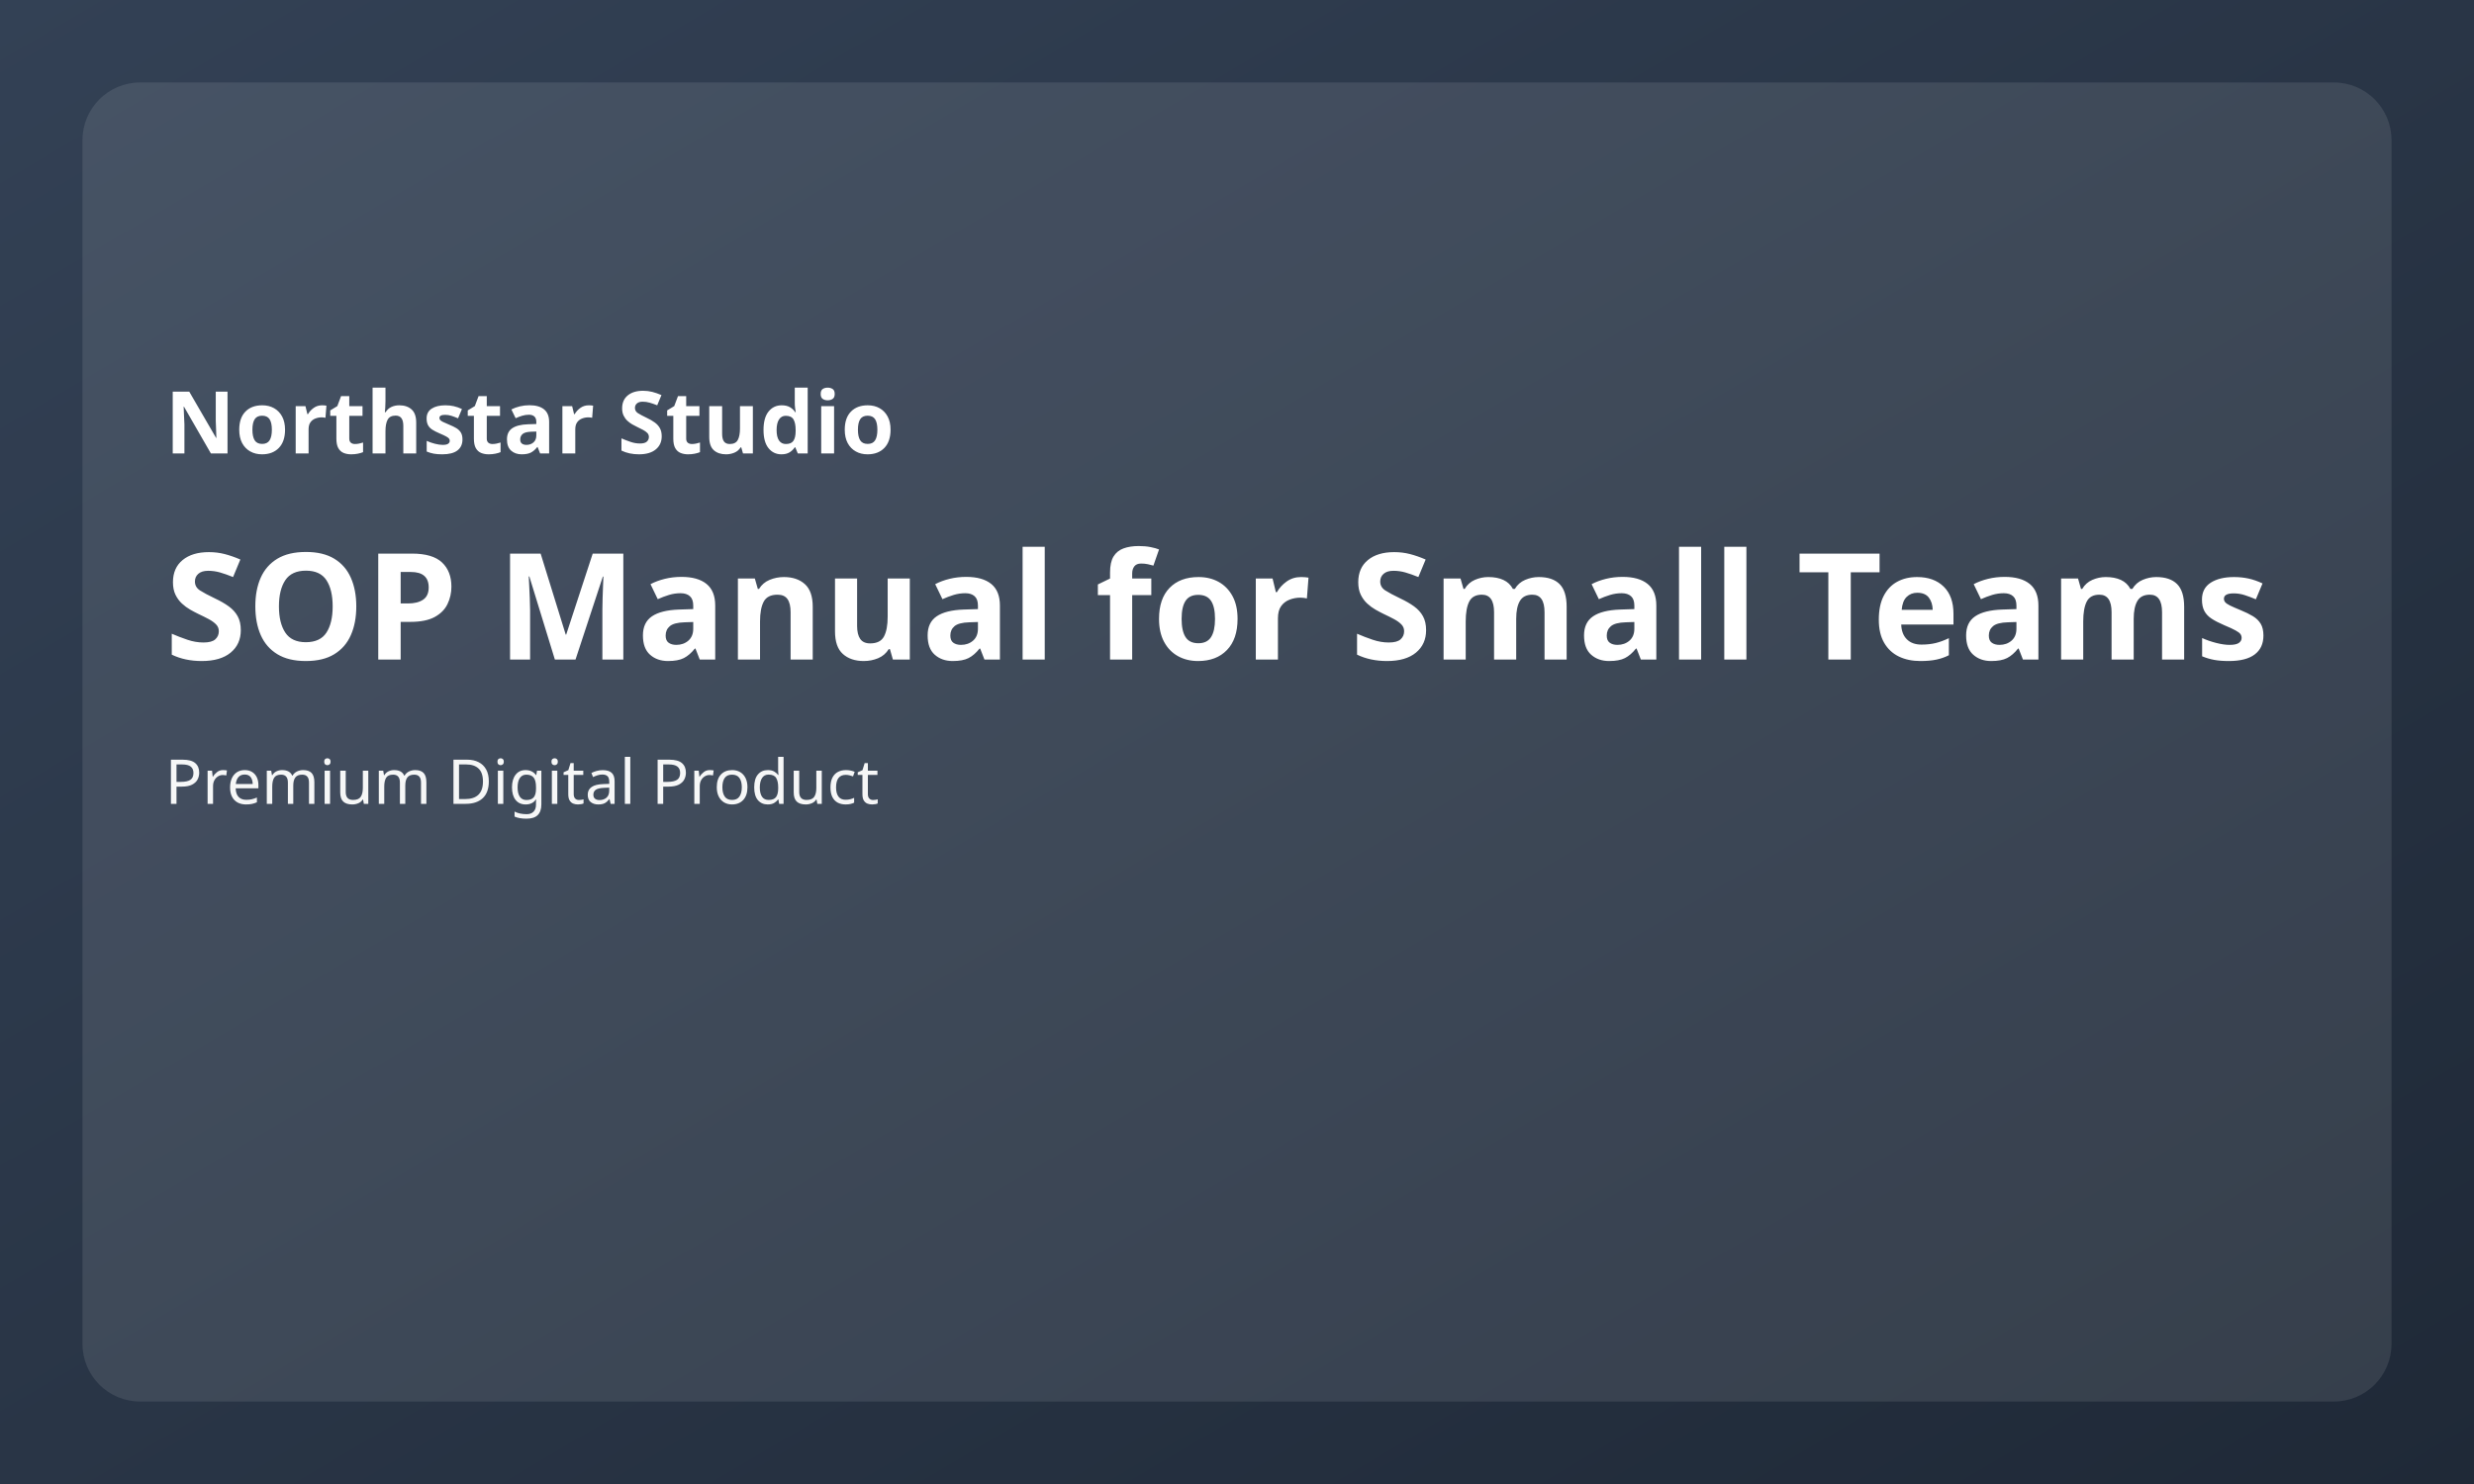
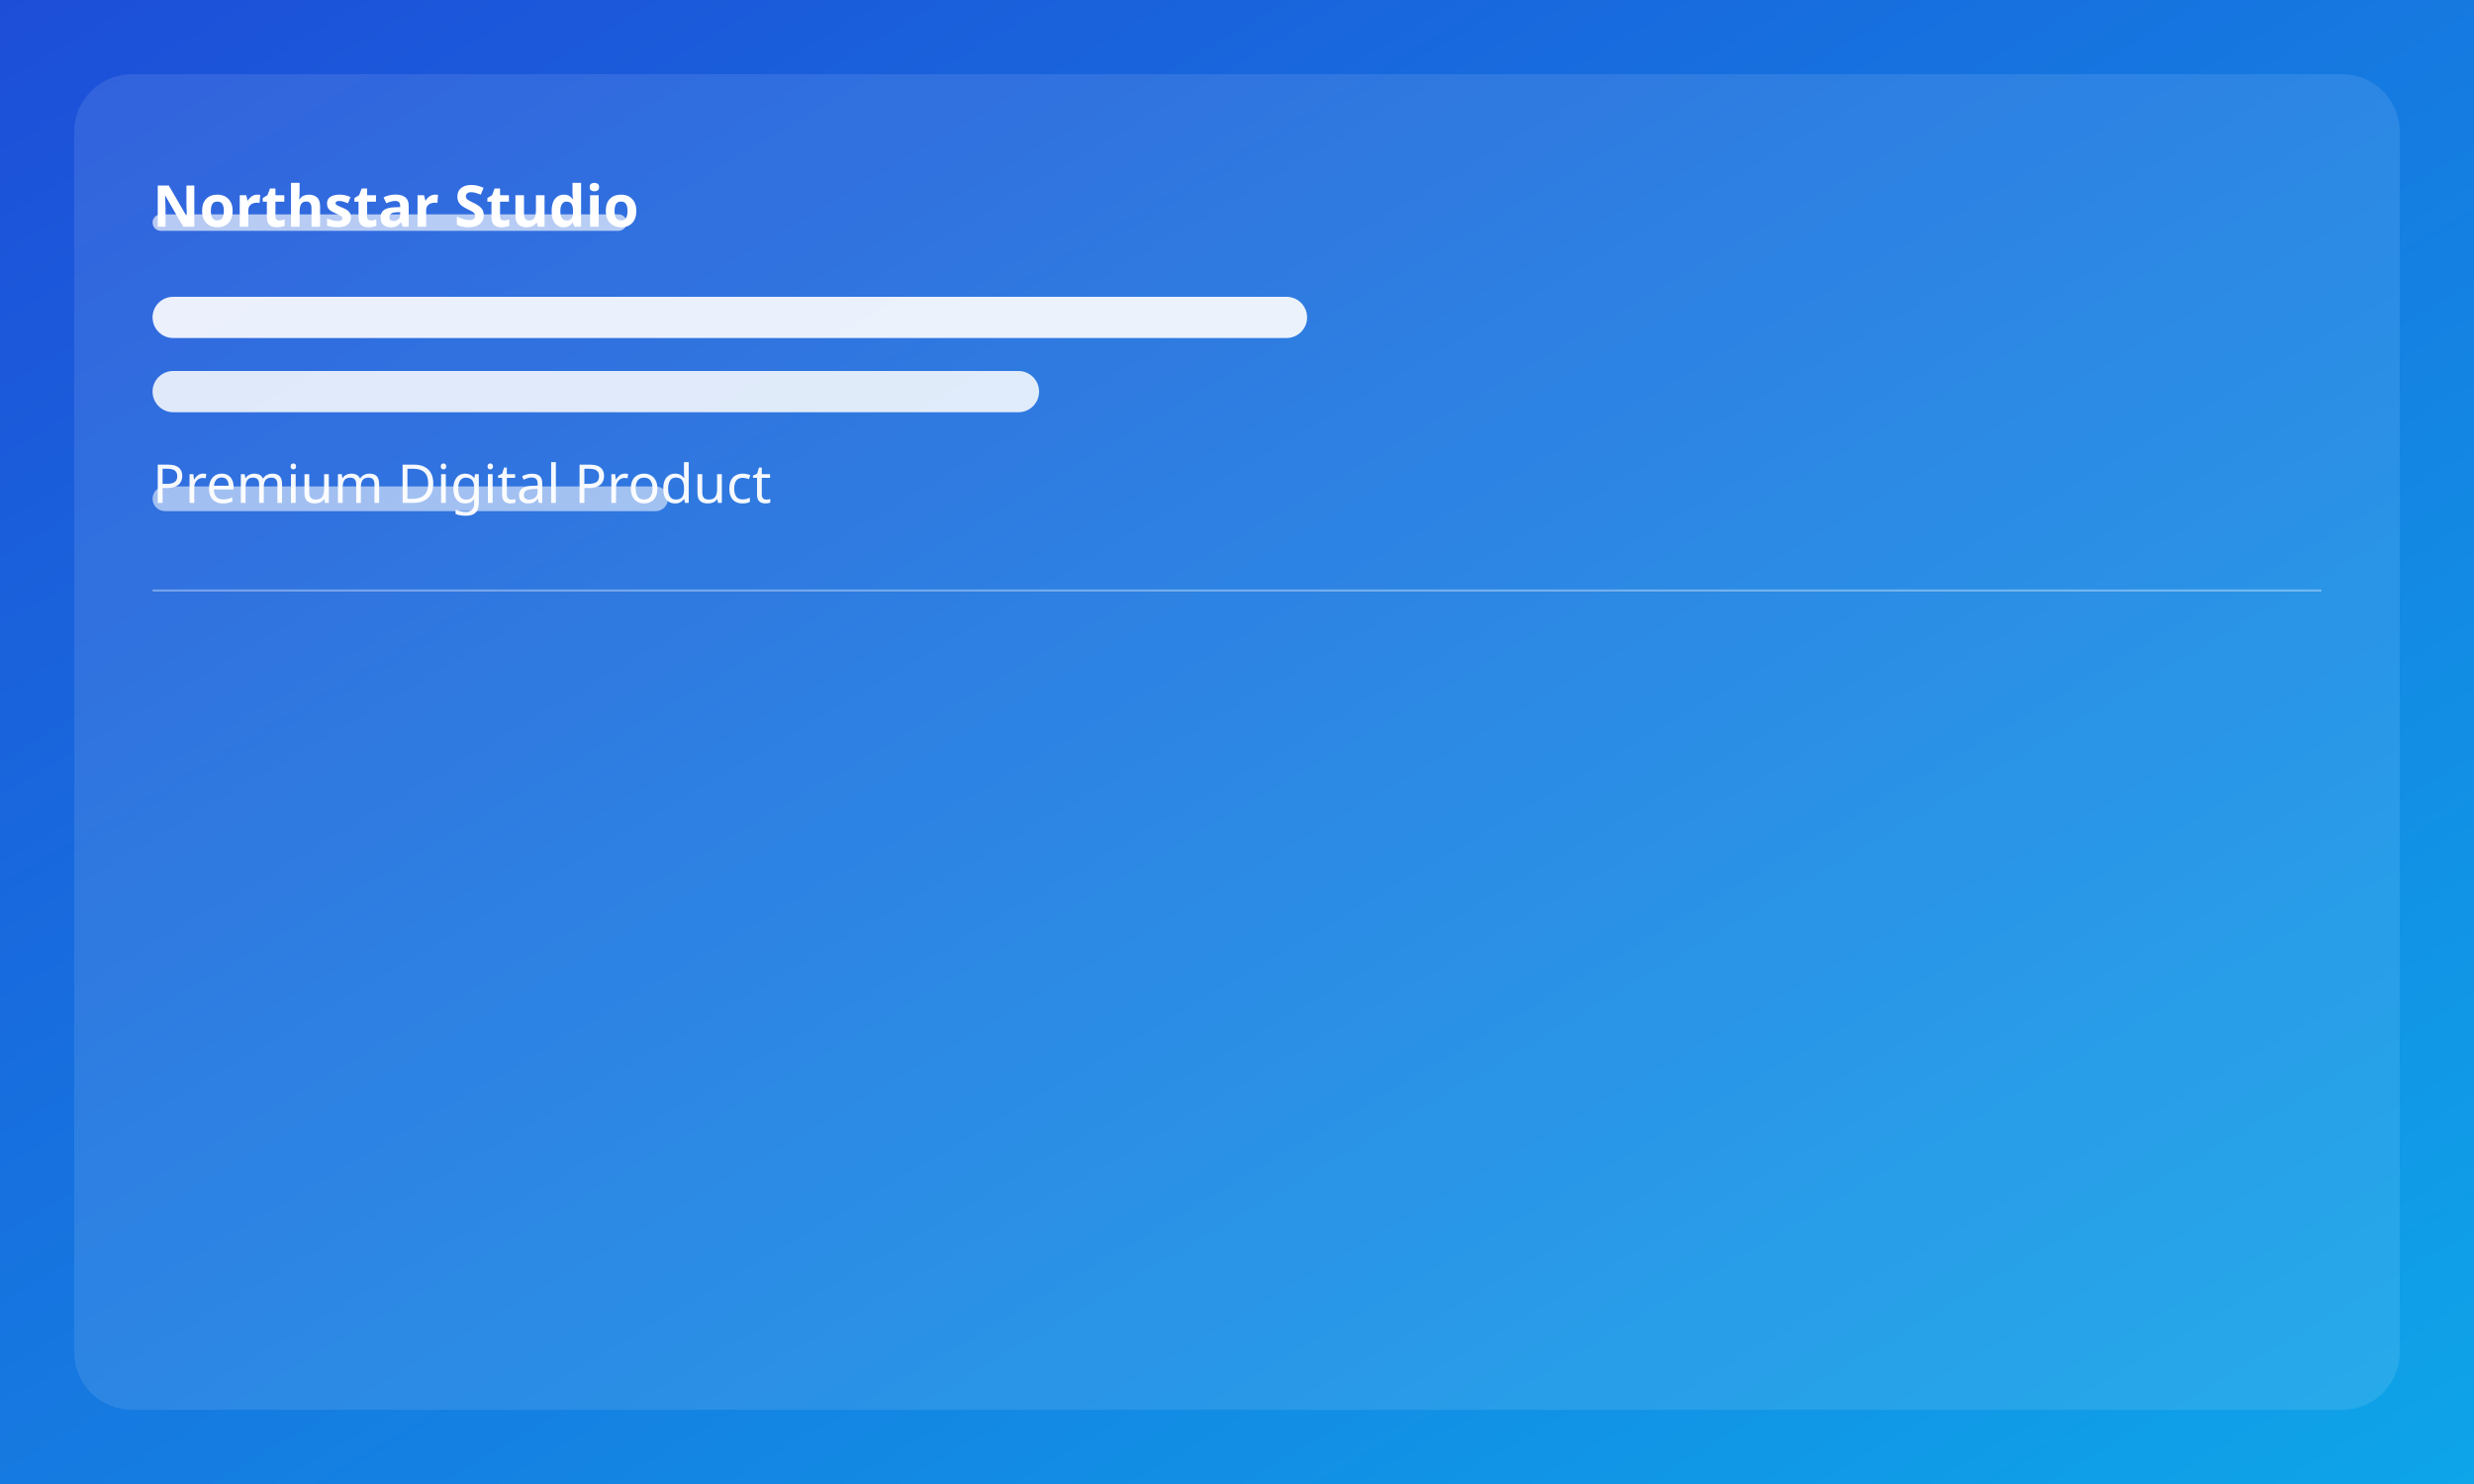
- <svg xmlns="http://www.w3.org/2000/svg" width="1200" height="720" viewBox="0 0 1200 720" role="img" aria-label="SOP Manual for Small Teams">
+ <svg xmlns="http://www.w3.org/2000/svg" width="1200" height="720" viewBox="0 0 1200 720" role="img" aria-label="Northstar Studio cover">
  <defs>
    <linearGradient id="g" x1="0" y1="0" x2="1" y2="1">
-       <stop offset="0%" stop-color="#334155" />
-       <stop offset="100%" stop-color="#1f2937" />
+       <stop offset="0%" stop-color="#1d4ed8" />
+       <stop offset="100%" stop-color="#0ea5e9" />
    </linearGradient>
  </defs>
  <rect width="1200" height="720" fill="url(#g)" />
-   <rect x="40" y="40" width="1120" height="640" rx="28" fill="rgba(255,255,255,0.10)" />
-   <text x="80" y="220" fill="white" font-size="42" font-family="Avenir Next,Segoe UI,sans-serif" font-weight="700">Northstar Studio</text>
-   <text x="80" y="320" fill="white" font-size="72" font-family="Avenir Next,Segoe UI,sans-serif" font-weight="800">SOP Manual for Small Teams</text>
-   <text x="80" y="390" fill="white" font-size="30" font-family="Avenir Next,Segoe UI,sans-serif" opacity="0.95">Premium Digital Product</text>
+   <rect x="36" y="36" width="1128" height="648" rx="28" fill="rgba(255,255,255,0.10)" />
+   <rect x="74" y="104" width="230" height="8" rx="4" fill="rgba(255,255,255,0.65)" />
+   <rect x="74" y="144" width="560" height="20" rx="10" fill="rgba(255,255,255,0.9)" />
+   <rect x="74" y="180" width="430" height="20" rx="10" fill="rgba(255,255,255,0.85)" />
+   <rect x="74" y="236" width="250" height="12" rx="6" fill="rgba(255,255,255,0.55)" />
+   <rect x="74" y="286" width="1052" height="1" fill="rgba(255,255,255,0.35)" />
+   <text x="74" y="110" fill="white" font-size="28" font-family="Avenir Next,Segoe UI,sans-serif" font-weight="700">Northstar Studio</text>
+   <text x="74" y="244" fill="white" font-size="26" font-family="Avenir Next,Segoe UI,sans-serif" opacity="0.95">Premium Digital Product</text>
</svg>
